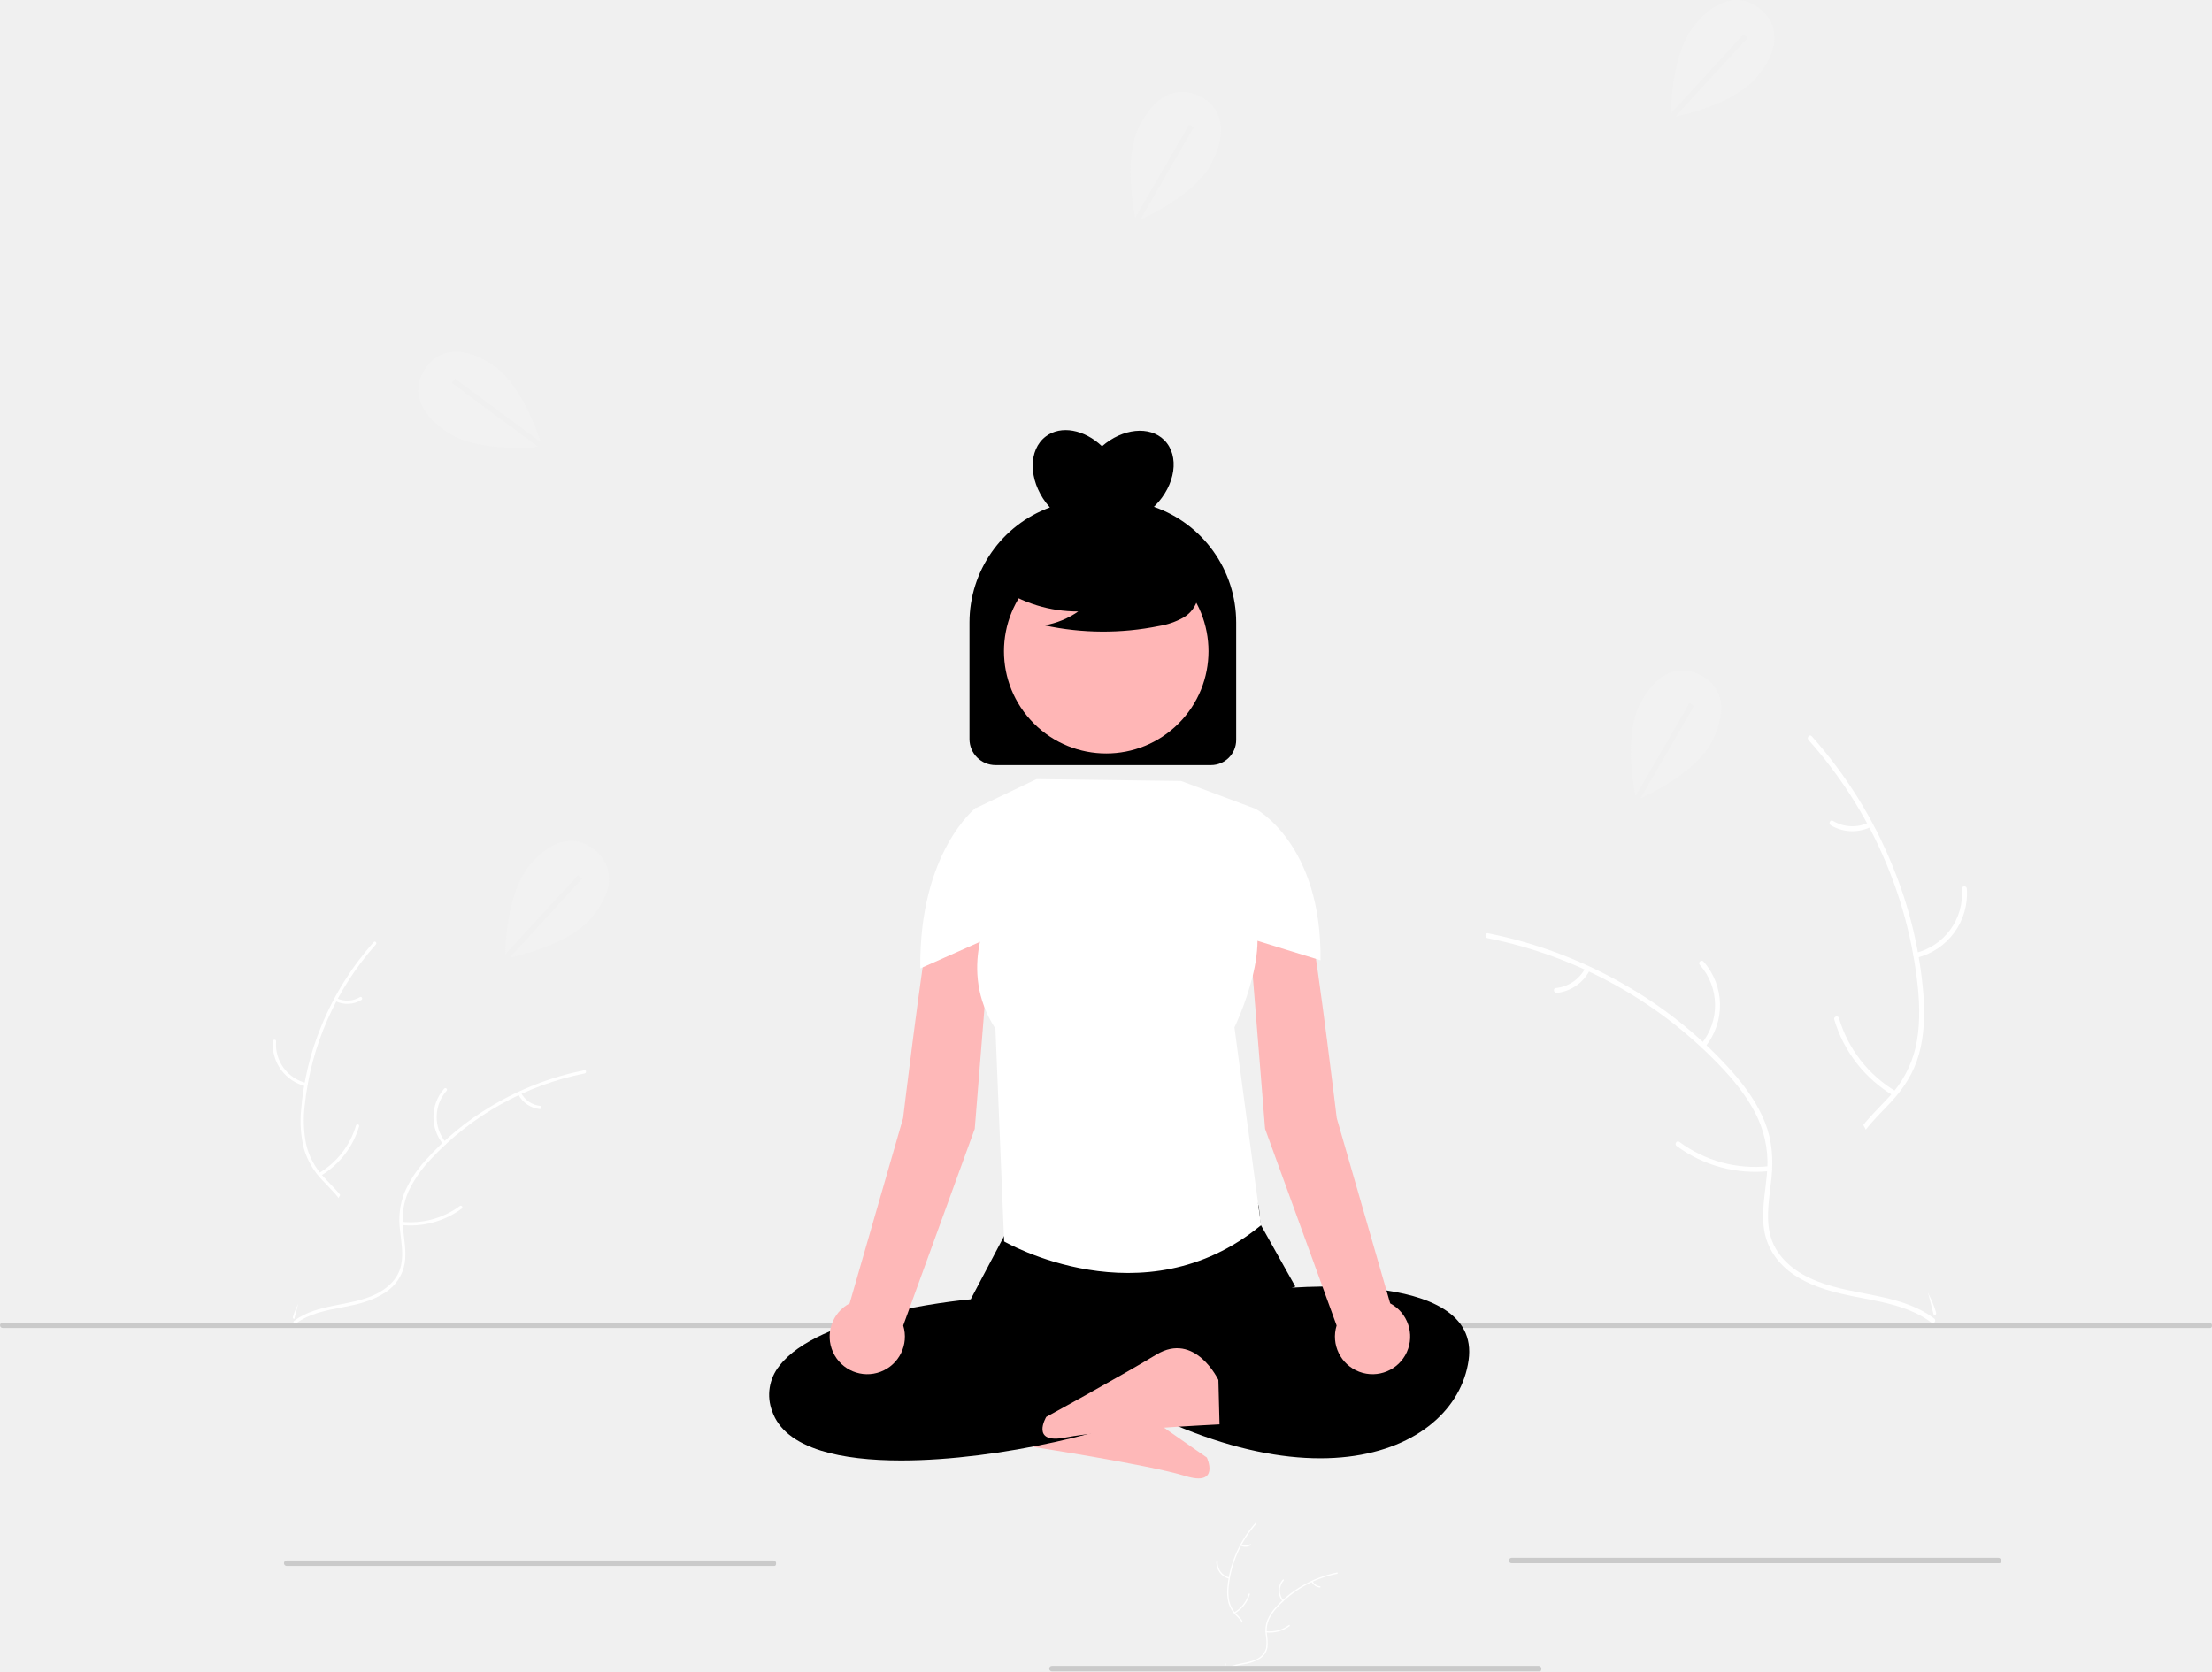
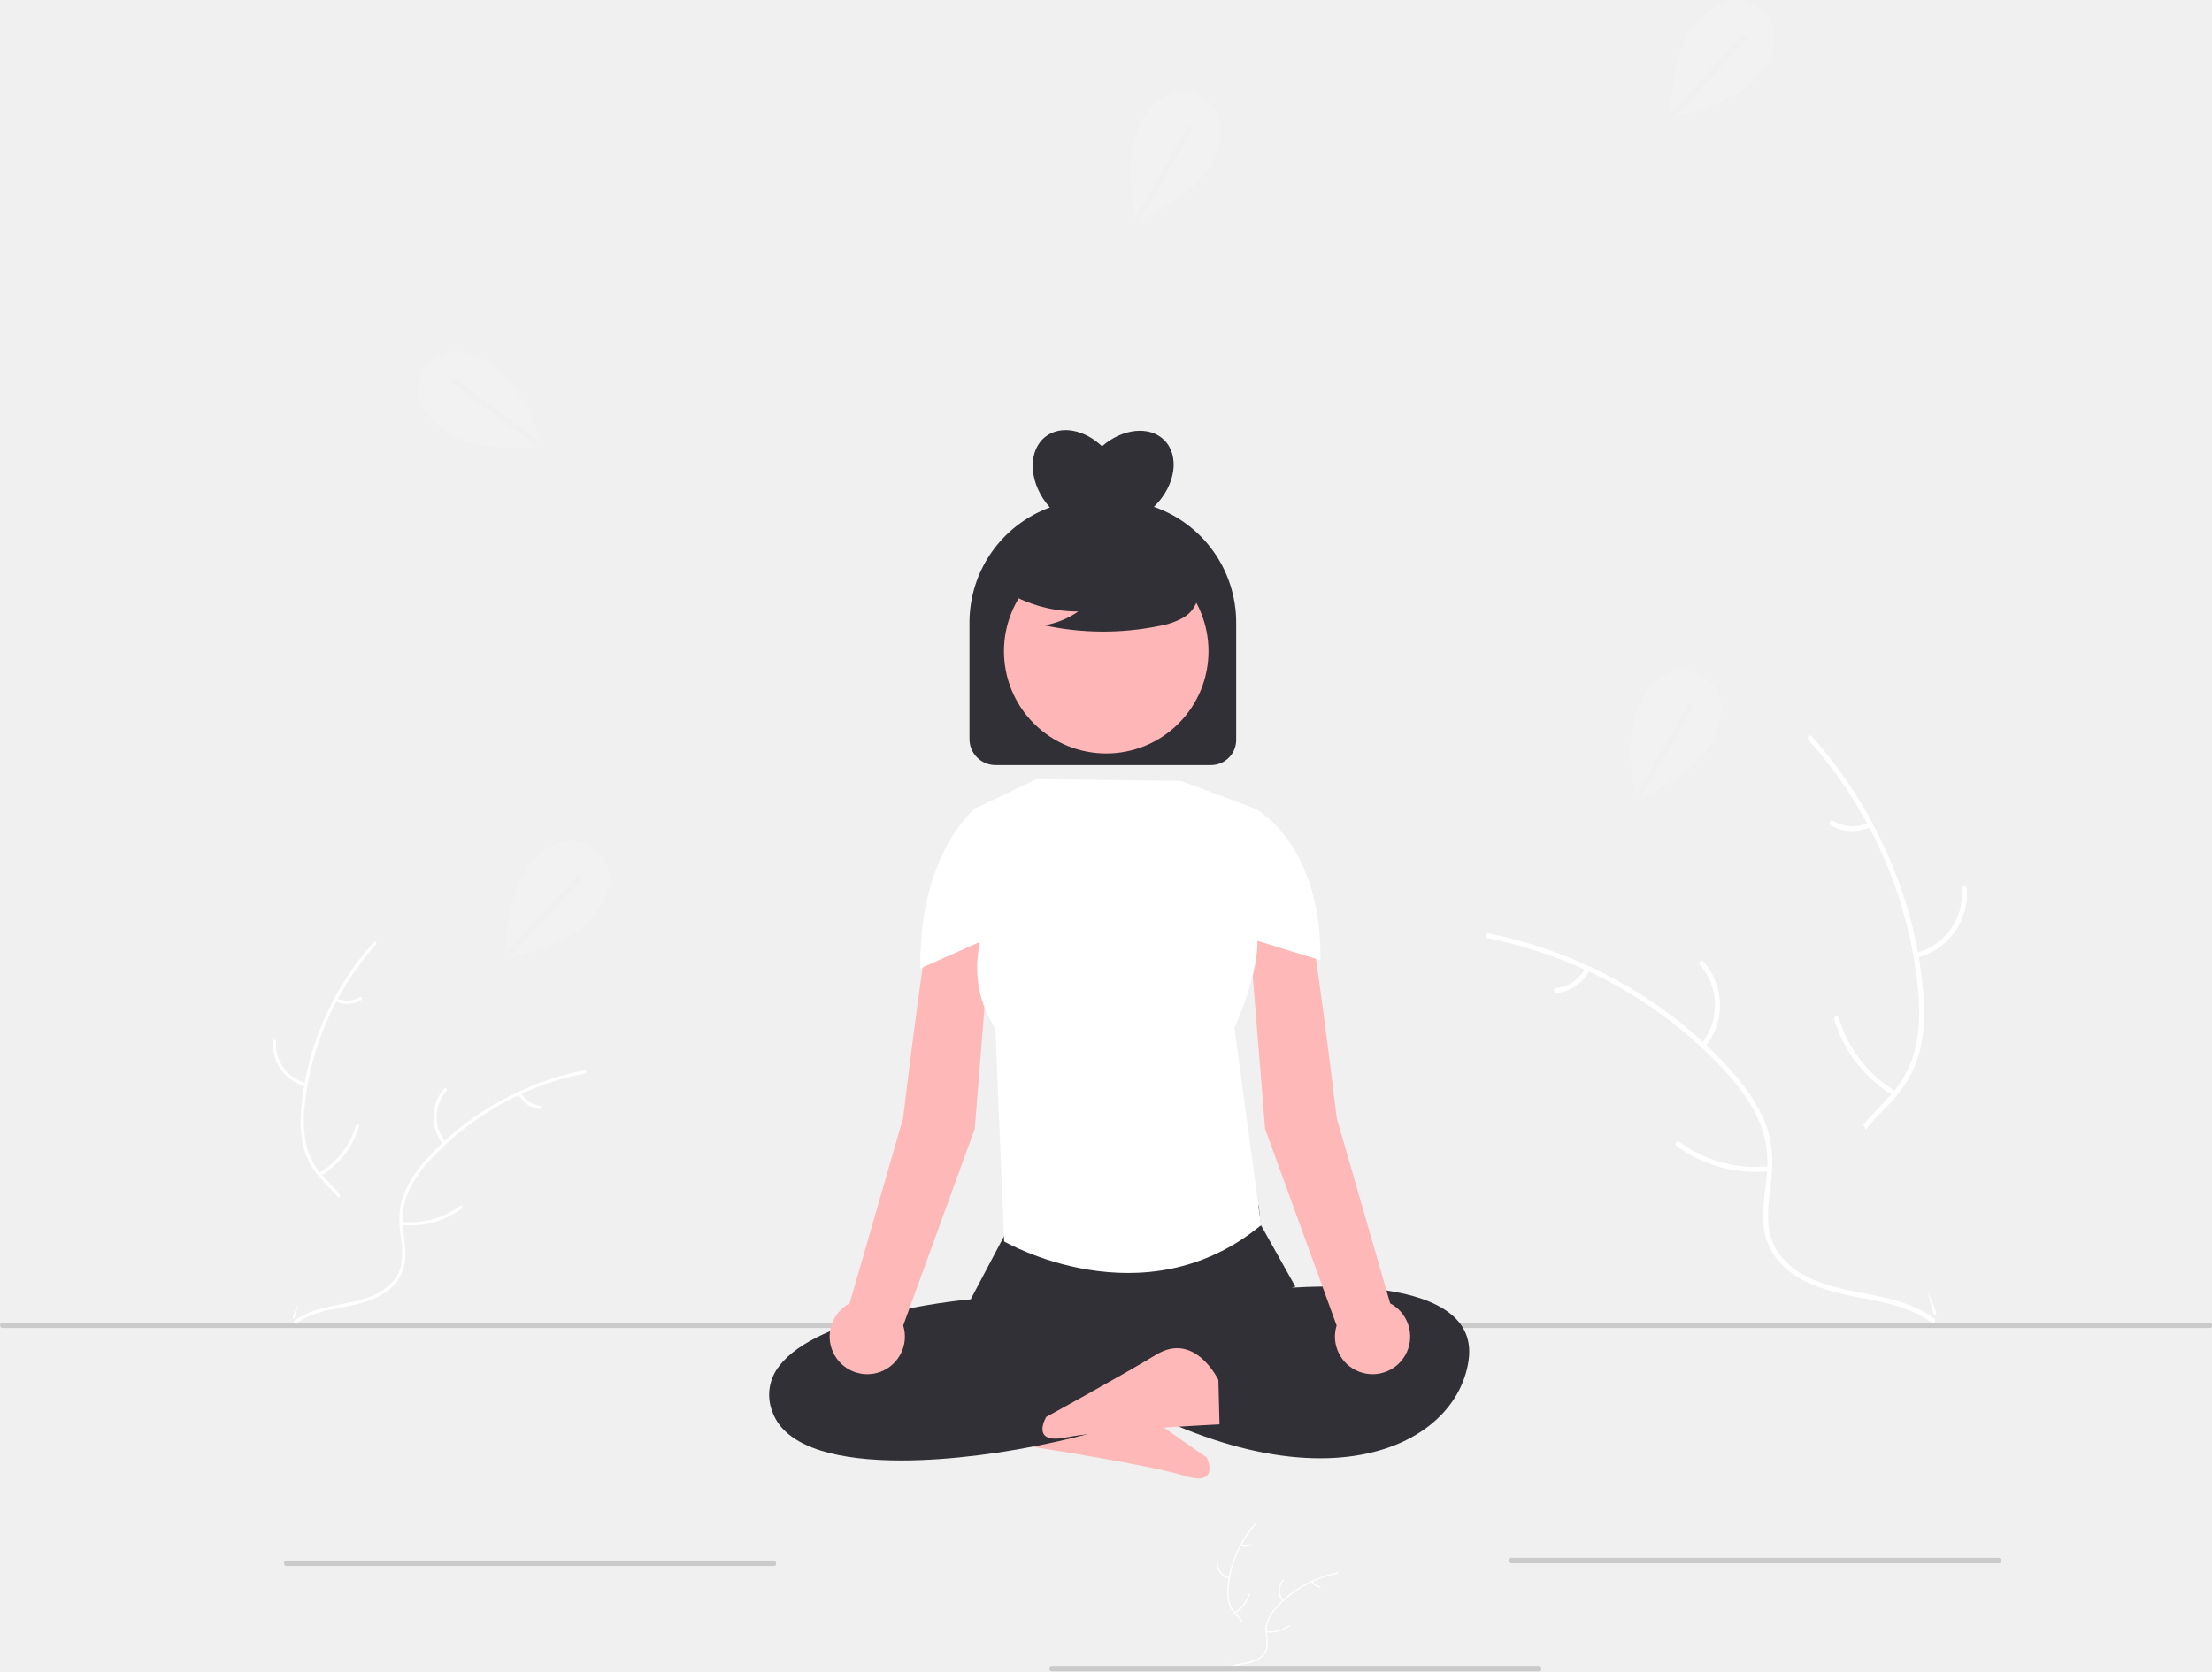
<svg xmlns="http://www.w3.org/2000/svg" data-name="Layer 1" width="818" height="618.165" viewBox="0 0 818 618.165">
  <path id="b901917b-4981-4312-adbf-d5b8f006e98e-779" data-name="Path 164" d="M575.403,659.853s10.411-17.081,23.777-6.982,38.12,27.139,38.12,27.139,5.07,10.899-8.052,6.805-55.96-10.682-55.96-10.682Z" transform="translate(-191 -140.9173)" fill="#feb8b8" />
  <path d="M284.453,551.378c3.318-26.678,19.851-52.964,45.294-61.646a123.863,123.863,0,0,0,.006,85.04c3.91,10.575,9.359,21.93,5.682,32.589-2.288,6.632-7.886,11.706-14.142,14.878-6.257,3.173-13.202,4.685-20.059,6.167l-1.35,1.116C288.998,604.942,281.135,578.056,284.453,551.378Z" transform="translate(-191 -140.9173)" fill="#f0f0f0" />
  <path d="M330,490.237a105.87,105.87,0,0,0-26.319,59.583,45.591,45.591,0,0,0,.519,14.275,26.149,26.149,0,0,0,6.503,12.128c2.931,3.221,6.303,6.175,8.4,10.052a16.011,16.011,0,0,1,.782,13.071c-1.852,5.311-5.501,9.64-9.218,13.749-4.126,4.563-8.484,9.236-10.238,15.285-.213.733-1.337.36-1.125-.371,3.051-10.524,13.268-16.502,18.14-25.981,2.273-4.423,3.228-9.558,1.096-14.227-1.864-4.083-5.338-7.133-8.334-10.368a27.903,27.903,0,0,1-6.801-11.622,42.148,42.148,0,0,1-1.066-14.203,102.712,102.712,0,0,1,7.502-31.213,107.747,107.747,0,0,1,19.374-31.048c.507-.567,1.287.325.784.889Z" transform="translate(-191 -140.9173)" fill="#fff" />
  <path d="M304,542.65a15.884,15.884,0,0,1-12.091-16.639c.06-.76,1.244-.702,1.184.059a14.708,14.708,0,0,0,11.279,15.455c.742.176.366,1.3-.371,1.125Z" transform="translate(-191 -140.9173)" fill="#fff" />
  <path d="M309.001,574.786a30.615,30.615,0,0,0,13.671-17.632c.215-.732,1.34-.36,1.125.371a31.844,31.844,0,0,1-14.264,18.319c-.657.39-1.186-.671-.533-1.058Z" transform="translate(-191 -140.9173)" fill="#fff" />
  <path d="M315.581,510.14a8.991,8.991,0,0,0,8.52-.433c.652-.398,1.18.663.533,1.058a10.075,10.075,0,0,1-9.425.499.612.612,0,0,1-.377-.748.595.595,0,0,1,.748-.377Z" transform="translate(-191 -140.9173)" fill="#fff" />
  <path d="M407.301,537.383c-.4.26-.8.52-1.2.79a118.407,118.407,0,0,0-15.14,11.82c-.37.33-.74.67-1.1,1.01a124.827,124.827,0,0,0-27.11,37.11,121.222,121.222,0,0,0-6.64,17.18c-2.45,8.13-4.46,17.14-9.31,23.79a20.796,20.796,0,0,1-1.62,2H301.351c-.1-.05-.2-.09-.3-.14l-1.75.08c.07-.31.15-.63.22-.94.04-.18.09-.36.13-.54.03-.12.06-.24.08-.35.01-.04.02-.08.03-.11.02-.11.05-.21.07-.31q.66-2.685,1.36-5.37c0-.01,0-.01.01-.02,3.59-13.63,8.35-27.08,15-39.38.2-.37.4-.75.62-1.12a115.673,115.673,0,0,1,10.39-15.76,102.262,102.262,0,0,1,6.81-7.79,85.037,85.037,0,0,1,21.28-15.94c15.72-8.3,33.92-11.48,50.72-6.41C406.451,537.113,406.871,537.243,407.301,537.383Z" transform="translate(-191 -140.9173)" fill="#f0f0f0" />
  <path d="M407.202,537.939a105.87,105.87,0,0,0-56.888,31.728,45.591,45.591,0,0,0-8.181,11.71,26.148,26.148,0,0,0-2.109,13.599c.401,4.336,1.314,8.725.655,13.084a16.011,16.011,0,0,1-7.245,10.907c-4.676,3.126-10.197,4.385-15.638,5.429-6.042,1.159-12.335,2.267-17.377,6.04-.611.457-1.285-.517-.675-.974,8.773-6.566,20.529-5.188,30.126-9.823,4.478-2.163,8.332-5.688,9.441-10.699.97-4.382.033-8.909-.412-13.296a27.903,27.903,0,0,1,1.567-13.374,42.148,42.148,0,0,1,7.7-11.981,102.713,102.713,0,0,1,24.782-20.406,107.747,107.747,0,0,1,34.163-13.126c.746-.148.832,1.035.091,1.182Z" transform="translate(-191 -140.9173)" fill="#fff" />
  <path d="M354.886,564.134a15.884,15.884,0,0,1,.364-20.565c.506-.57,1.416.189.91.76a14.708,14.708,0,0,0-.299,19.13c.486.587-.491,1.259-.974.675Z" transform="translate(-191 -140.9173)" fill="#fff" />
  <path d="M339.532,592.805a30.615,30.615,0,0,0,21.531-5.847c.613-.455,1.286.519.675.974a31.844,31.844,0,0,1-22.418,6.039c-.759-.084-.543-1.25.212-1.166Z" transform="translate(-191 -140.9173)" fill="#fff" />
  <path d="M383.706,545.15a8.991,8.991,0,0,0,7.064,4.785c.76.075.543,1.24-.212,1.166a10.075,10.075,0,0,1-7.826-5.276.612.612,0,0,1,.15-.824.595.595,0,0,1,.824.15Z" transform="translate(-191 -140.9173)" fill="#fff" />
  <path d="M637.945,728.193c1.286-10.339,7.693-20.526,17.554-23.891a48.004,48.004,0,0,0,.002,32.958c1.515,4.098,3.627,8.499,2.202,12.63a10.731,10.731,0,0,1-5.481,5.766,31.87,31.87,0,0,1-7.774,2.39l-.523.433C639.707,748.952,636.66,738.532,637.945,728.193Z" transform="translate(-191 -140.9173)" fill="#f0f0f0" />
  <path d="M655.597,704.497a41.03,41.03,0,0,0-10.2,23.092,17.669,17.669,0,0,0,.201,5.532,10.134,10.134,0,0,0,2.52,4.7,20.975,20.975,0,0,1,3.255,3.896,6.205,6.205,0,0,1,.303,5.066,16.122,16.122,0,0,1-3.572,5.329c-1.599,1.768-3.288,3.58-3.968,5.924-.082.284-.518.14-.436-.144,1.183-4.079,5.142-6.395,7.03-10.069a6.284,6.284,0,0,0,.425-5.514,16.273,16.273,0,0,0-3.23-4.018,10.814,10.814,0,0,1-2.636-4.504,16.335,16.335,0,0,1-.413-5.504,39.807,39.807,0,0,1,2.907-12.097,41.757,41.757,0,0,1,7.509-12.033c.196-.22.499.126.304.344Z" transform="translate(-191 -140.9173)" fill="#fff" />
  <path d="M645.521,724.81a6.156,6.156,0,0,1-4.686-6.448c.023-.295.482-.272.459.023a5.7,5.7,0,0,0,4.371,5.989c.287.068.142.504-.144.436Z" transform="translate(-191 -140.9173)" fill="#fff" />
  <path d="M647.459,737.265a11.865,11.865,0,0,0,5.298-6.833c.083-.284.519-.139.436.144a12.341,12.341,0,0,1-5.528,7.099c-.255.151-.46-.26-.207-.41Z" transform="translate(-191 -140.9173)" fill="#fff" />
  <path d="M650.009,712.211a3.485,3.485,0,0,0,3.302-.168c.253-.154.457.257.207.41a3.905,3.905,0,0,1-3.653.194.237.237,0,0,1-.146-.29.231.231,0,0,1,.29-.146Z" transform="translate(-191 -140.9173)" fill="#fff" />
  <path d="M685.555,722.769c-.155.101-.31.202-.465.306a45.887,45.887,0,0,0-5.867,4.581c-.143.128-.287.26-.426.391a48.377,48.377,0,0,0-10.507,14.382,46.981,46.981,0,0,0-2.573,6.658c-.95,3.151-1.728,6.643-3.608,9.22a8.058,8.058,0,0,1-.628.775H644.494c-.039-.019-.077-.035-.116-.054l-.678.031c.027-.12.058-.244.085-.364.016-.07.035-.14.05-.209.012-.047.023-.093.031-.136.004-.015.008-.031.012-.043.008-.043.019-.081.027-.12q.256-1.041.527-2.081l.004-.008a69.078,69.078,0,0,1,5.813-15.262c.078-.143.155-.291.24-.434a44.829,44.829,0,0,1,4.027-6.108,39.63,39.63,0,0,1,2.639-3.019,32.956,32.956,0,0,1,8.247-6.178c6.092-3.217,13.146-4.449,19.657-2.484C685.226,722.664,685.389,722.715,685.555,722.769Z" transform="translate(-191 -140.9173)" fill="#f0f0f0" />
  <path d="M685.517,722.985a41.03,41.03,0,0,0-22.047,12.296,17.669,17.669,0,0,0-3.17,4.538,10.134,10.134,0,0,0-.818,5.27,20.974,20.974,0,0,1,.254,5.071,6.205,6.205,0,0,1-2.808,4.227,16.122,16.122,0,0,1-6.06,2.104c-2.341.449-4.781.878-6.735,2.341-.237.177-.498-.201-.261-.377,3.4-2.545,7.956-2.011,11.675-3.807a6.284,6.284,0,0,0,3.659-4.147,16.272,16.272,0,0,0-.16-5.153,10.814,10.814,0,0,1,.607-5.183,16.335,16.335,0,0,1,2.984-4.643,39.806,39.806,0,0,1,9.604-7.908,41.758,41.758,0,0,1,13.24-5.087c.289-.057.323.401.035.458Z" transform="translate(-191 -140.9173)" fill="#fff" />
  <path d="M665.242,733.137a6.156,6.156,0,0,1,.141-7.97c.196-.221.549.073.352.294a5.7,5.7,0,0,0-.116,7.414c.188.228-.19.488-.377.261Z" transform="translate(-191 -140.9173)" fill="#fff" />
  <path d="M659.291,744.248a11.865,11.865,0,0,0,8.345-2.266c.237-.176.499.201.261.377a12.341,12.341,0,0,1-8.688,2.34c-.294-.033-.211-.484.082-.452Z" transform="translate(-191 -140.9173)" fill="#fff" />
  <path d="M676.411,725.779a3.484,3.484,0,0,0,2.737,1.854c.295.029.211.481-.082.452a3.905,3.905,0,0,1-3.033-2.045.237.237,0,0,1,.058-.319.231.231,0,0,1,.319.058Z" transform="translate(-191 -140.9173)" fill="#fff" />
  <path d="M929.788,508.573c-5.099-41.006-30.512-81.408-69.619-94.752a190.384,190.384,0,0,1-.009,130.711c-6.009,16.255-14.385,33.708-8.733,50.091,3.517,10.194,12.121,17.992,21.738,22.869,9.618,4.876,20.291,7.201,30.831,9.478l2.074,1.716C922.802,590.903,934.888,549.578,929.788,508.573Z" transform="translate(-191 -140.9173)" fill="#f0f0f0" />
  <path d="M859.781,414.596a162.727,162.727,0,0,1,40.454,91.583c.711,7.293.797,14.753-.797,21.942a40.192,40.192,0,0,1-9.996,18.642c-4.505,4.95-9.687,9.492-12.911,15.451-3.398,6.281-3.529,13.418-1.202,20.09,2.846,8.163,8.456,14.817,14.168,21.134,6.342,7.013,13.041,14.197,15.736,23.494.327,1.127,2.056.554,1.729-.571-4.69-16.176-20.393-25.364-27.881-39.934-3.494-6.798-4.961-14.691-1.685-21.867,2.865-6.275,8.204-10.963,12.809-15.936,4.836-5.221,8.543-10.95,10.453-17.863,1.954-7.072,2.159-14.551,1.638-21.83a157.874,157.874,0,0,0-11.53-47.977A165.612,165.612,0,0,0,860.986,413.23c-.779-.872-1.979.5-1.205,1.366Z" transform="translate(-191 -140.9173)" fill="#fff" />
  <path d="M899.744,495.157a24.414,24.414,0,0,0,18.584-25.575c-.093-1.168-1.912-1.079-1.819.091a22.607,22.607,0,0,1-17.336,23.755c-1.14.271-.563,1.999.571,1.729Z" transform="translate(-191 -140.9173)" fill="#fff" />
  <path d="M892.056,544.553a47.056,47.056,0,0,1-21.014-27.101c-.331-1.125-2.06-.553-1.729.571a48.946,48.946,0,0,0,21.924,28.157c1.01.599,1.823-1.031.819-1.627Z" transform="translate(-191 -140.9173)" fill="#fff" />
  <path d="M881.943,445.189a13.82,13.82,0,0,1-13.096-.665c-1.002-.612-1.814,1.019-.819,1.627a15.486,15.486,0,0,0,14.486.768.941.941,0,0,0,.579-1.15.915.915,0,0,0-1.15-.579Z" transform="translate(-191 -140.9173)" fill="#fff" />
  <path d="M740.966,487.061c.615.4,1.229.799,1.845,1.214a181.996,181.996,0,0,1,23.27,18.168c.569.507,1.138,1.03,1.691,1.552a191.865,191.865,0,0,1,41.669,57.04,186.325,186.325,0,0,1,10.206,26.406c3.766,12.496,6.855,26.345,14.31,36.566a31.965,31.965,0,0,0,2.49,3.074h67.369c.153-.077.307-.138.461-.215l2.69.123c-.108-.476-.23-.968-.338-1.445-.062-.277-.138-.553-.2-.83-.046-.184-.092-.369-.123-.538-.015-.061-.031-.123-.046-.169-.031-.169-.077-.323-.108-.476q-1.014-4.127-2.09-8.254c0-.015,0-.015-.015-.031-5.519-20.95-12.834-41.623-23.056-60.529-.308-.569-.615-1.153-.953-1.721a177.797,177.797,0,0,0-15.97-24.224,157.181,157.181,0,0,0-10.467-11.974,130.705,130.705,0,0,0-32.708-24.501c-24.163-12.757-52.137-17.645-77.959-9.852C742.272,486.646,741.626,486.846,740.966,487.061Z" transform="translate(-191 -140.9173)" fill="#f0f0f0" />
  <path d="M741.117,487.916a162.727,162.727,0,0,1,87.439,48.768c4.958,5.395,9.519,11.3,12.574,17.999a40.192,40.192,0,0,1,3.242,20.903c-.617,6.665-2.02,13.411-1.006,20.11,1.069,7.061,5.261,12.838,11.136,16.765,7.187,4.804,15.673,6.74,24.036,8.344,9.286,1.781,18.96,3.484,26.71,9.285.939.703,1.975-.795,1.037-1.497-13.484-10.092-31.554-7.974-46.304-15.098-6.883-3.324-12.806-8.743-14.511-16.445-1.491-6.735-.05-13.693.633-20.436.717-7.08.228-13.887-2.409-20.556-2.698-6.823-7.037-12.918-11.836-18.416a157.874,157.874,0,0,0-38.091-31.365,165.612,165.612,0,0,0-52.509-20.175c-1.147-.227-1.279,1.59-.14,1.816Z" transform="translate(-191 -140.9173)" fill="#fff" />
  <path d="M821.529,528.179a24.414,24.414,0,0,0-.559-31.609c-.777-.877-2.176.29-1.398,1.168a22.607,22.607,0,0,1,.46,29.404c-.747.903.754,1.935,1.497,1.037Z" transform="translate(-191 -140.9173)" fill="#fff" />
  <path d="M845.13,572.248a47.056,47.056,0,0,1-33.095-8.987c-.942-.699-1.977.798-1.037,1.497a48.946,48.946,0,0,0,34.457,9.282c1.167-.13.835-1.921-.325-1.792Z" transform="translate(-191 -140.9173)" fill="#fff" />
  <path d="M777.231,499a13.82,13.82,0,0,1-10.857,7.354c-1.168.115-.835,1.906.325,1.792a15.486,15.486,0,0,0,12.029-8.109.941.941,0,0,0-.23-1.267.915.915,0,0,0-1.267.23Z" transform="translate(-191 -140.9173)" fill="#fff" />
  <path d="M1008.327,632.083H192a1,1,0,0,1,0-2h816a1,1,0,0,1,1,1C1009,631.635,1008.879,632.083,1008.327,632.083Z" transform="translate(-191 -140.9173)" fill="#cacaca" />
  <path d="M477.327,720.083H297a1,1,0,0,1,0-2H477a1,1,0,0,1,1,1C478,719.635,477.879,720.083,477.327,720.083Z" transform="translate(-191 -140.9173)" fill="#cacaca" />
  <path d="M760.327,759.083H580a1,1,0,0,1,0-2H760a1,1,0,0,1,1,1C761,758.635,760.879,759.083,760.327,759.083Z" transform="translate(-191 -140.9173)" fill="#cacaca" />
  <path d="M930.327,719.083H750a1,1,0,0,1,0-2H930a1,1,0,0,1,1,1C931,718.635,930.879,719.083,930.327,719.083Z" transform="translate(-191 -140.9173)" fill="#cacaca" />
-   <path id="ea820f77-130a-433d-b966-41522e2706cd-780" data-name="Path 161" d="M524.258,681.083c-11.202,0-21.457-1.073-29.605-3.611-9.685-3.016-15.766-7.893-18.077-14.506a17.079,17.079,0,0,1,2.677-16.933c14.327-18.669,64.046-23.935,70.717-24.557l13.534-25.627c.866-6.115-3.231-10.744,3.847-10.859l83.735-1.137c6.952-.146,4.979,4.159,6.169,10.121l12.758,22.774-54.906,23.173,8.301,20.228-.542.315C606.798,669.786,560.585,681.081,524.258,681.083Z" transform="translate(-191 -140.9173)" fill="#000000" />
-   <path id="e2cf09bf-0dcf-4d32-bd8b-d83345e69099-781" data-name="Path 162" d="M662.413,617.72s76.68-8.775,71.679,26.326-63.345,59.964-151.694,0l10.002-17.55s32.923-1.638,52.926-10.413Z" transform="translate(-191 -140.9173)" fill="#000000" />
+   <path id="ea820f77-130a-433d-b966-41522e2706cd-780" data-name="Path 161" d="M524.258,681.083c-11.202,0-21.457-1.073-29.605-3.611-9.685-3.016-15.766-7.893-18.077-14.506a17.079,17.079,0,0,1,2.677-16.933c14.327-18.669,64.046-23.935,70.717-24.557l13.534-25.627c.866-6.115-3.231-10.744,3.847-10.859l83.735-1.137c6.952-.146,4.979,4.159,6.169,10.121l12.758,22.774-54.906,23.173,8.301,20.228-.542.315C606.798,669.786,560.585,681.081,524.258,681.083Z" transform="translate(-191 -140.9173)" fill="#303036" />
+   <path id="e2cf09bf-0dcf-4d32-bd8b-d83345e69099-781" data-name="Path 162" d="M662.413,617.72s76.68-8.775,71.679,26.326-63.345,59.964-151.694,0l10.002-17.55s32.923-1.638,52.926-10.413Z" transform="translate(-191 -140.9173)" fill="#303036" />
  <path id="e394c6e3-5a9b-4b6a-ab2c-d395b6ec401d-782" data-name="Path 166" d="M553.854,458.7s-14.574-2.65-18.549,19.874-10.342,75.876-10.342,75.876l-19.769,68.534a13.912,13.912,0,1,0,19.815,8.184l26.452-72.738,5.042-62.627V462.988A4.794,4.794,0,0,0,553.854,458.7Z" transform="translate(-191 -140.9173)" fill="#feb8b8" />
  <path id="bce87157-538b-4a9f-a71d-b40a66ba2871-783" data-name="Path 166" d="M656.438,458.7s14.574-2.65,18.549,19.874,10.342,75.876,10.342,75.876l19.769,68.534a13.912,13.912,0,1,1-19.815,8.184L658.83,558.43,653.788,495.803V462.988A4.794,4.794,0,0,1,656.438,458.7Z" transform="translate(-191 -140.9173)" fill="#feb8b8" />
  <path d="M655.327,440.083l-27.567-10.31-53.433-.69-23,11,6.46,37.126s-13.043,22.085,1.318,44.172l3.222,78.702s51.516,29.873,95-6L647.499,520.909s16.439-33.95,3.697-46.563Z" transform="translate(-191 -140.9173)" fill="#ffffff" />
  <path d="M644.099,451.62l11.228-11.537s24.505,12.889,24,56l-30.911-9.527Z" transform="translate(-191 -140.9173)" fill="#ffffff" />
  <path d="M563.8,451.62l-11.929-11.929s-21.049,16.282-20.544,59.392l28.157-12.527Z" transform="translate(-191 -140.9173)" fill="#ffffff" />
  <path id="fa495a93-2d48-4158-a295-a9de2db8cd68-784" data-name="Path 163" d="M641.564,651.325s-8.586-18.067-22.927-9.406-40.725,23.046-40.725,23.046-6.171,10.316,7.304,7.602,56.765-4.83,56.765-4.83Z" transform="translate(-191 -140.9173)" fill="#feb8b8" />
-   <path d="M617.708,328.366c.121-.117.248-.221.368-.341,7.673-7.673,9.228-18.559,3.473-24.314-5.438-5.439-15.456-4.341-23.017,2.271-6.483-6.172-15.176-7.893-20.803-3.632-6.488,4.913-6.438,15.91.113,24.561.449.592.919,1.152,1.403,1.691A45.307,45.307,0,0,0,549.512,371.149v43.12a9.629,9.629,0,0,0,9.629,9.628h79.696a9.305,9.305,0,0,0,9.305-9.305V371.149A45.299,45.299,0,0,0,617.708,328.366Z" transform="translate(-191 -140.9173)" fill="#000000" />
+   <path d="M617.708,328.366c.121-.117.248-.221.368-.341,7.673-7.673,9.228-18.559,3.473-24.314-5.438-5.439-15.456-4.341-23.017,2.271-6.483-6.172-15.176-7.893-20.803-3.632-6.488,4.913-6.438,15.91.113,24.561.449.592.919,1.152,1.403,1.691A45.307,45.307,0,0,0,549.512,371.149v43.12a9.629,9.629,0,0,0,9.629,9.628h79.696a9.305,9.305,0,0,0,9.305-9.305V371.149A45.299,45.299,0,0,0,617.708,328.366Z" transform="translate(-191 -140.9173)" fill="#303036" />
  <circle cx="600.086" cy="381.778" r="37.818" transform="translate(-285.1968 395.2275) rotate(-45)" fill="#ffb6b6" />
-   <path d="M560.348,357.991a51.435,51.435,0,0,0,29.395,9.084,31.52,31.52,0,0,1-12.493,5.14,103.716,103.716,0,0,0,42.365.238,27.419,27.419,0,0,0,8.869-3.046,11.224,11.224,0,0,0,5.474-7.321c.929-5.31-3.208-10.134-7.508-13.385a55.381,55.381,0,0,0-46.538-9.3c-5.199,1.344-10.406,3.614-13.783,7.789s-4.377,10.611-1.16,14.91Z" transform="translate(-191 -140.9173)" fill="#000000" />
+   <path d="M560.348,357.991a51.435,51.435,0,0,0,29.395,9.084,31.52,31.52,0,0,1-12.493,5.14,103.716,103.716,0,0,0,42.365.238,27.419,27.419,0,0,0,8.869-3.046,11.224,11.224,0,0,0,5.474-7.321c.929-5.31-3.208-10.134-7.508-13.385a55.381,55.381,0,0,0-46.538-9.3c-5.199,1.344-10.406,3.614-13.783,7.789s-4.377,10.611-1.16,14.91Z" transform="translate(-191 -140.9173)" fill="#303036" />
  <polygon points="200.519 165.172 200.519 165.172 200.519 165.172 200.519 165.172" fill="#f2f2f2" />
  <path d="M358.07,282.524l1.192-1.607,31.749,23.55c-1.725-5.259-7.833-21.929-17.844-28.58-11.96-7.946-20.375-5.474-24.959,1.426s-3.603,15.615,8.357,23.562c10.138,6.736,28.199,5.799,33.468,5.358Z" transform="translate(-191 -140.9173)" fill="#f2f2f2" />
  <polygon points="617.85 43.489 617.85 43.489 617.85 43.489 617.85 43.489" fill="#f2f2f2" />
  <path d="M835.767,153.589l1.474,1.352-26.724,29.127c5.41-1.169,22.624-5.509,30.281-14.774,9.147-11.069,7.564-19.695,1.178-24.972s-15.156-5.207-24.303,5.862c-7.754,9.383-8.701,27.443-8.81,32.729Z" transform="translate(-191 -140.9173)" fill="#f2f2f2" />
  <polygon points="186.85 354.489 186.85 354.489 186.85 354.489 186.85 354.489" fill="#f2f2f2" />
  <path d="M404.767,464.589l1.474,1.352-26.724,29.127c5.41-1.169,22.624-5.509,30.281-14.774,9.147-11.069,7.564-19.695,1.178-24.972s-15.156-5.207-24.303,5.862c-7.754,9.383-8.701,27.443-8.81,32.729Z" transform="translate(-191 -140.9173)" fill="#f2f2f2" />
  <polygon points="420.124 81.956 420.124 81.956 420.124 81.956 420.124 81.956" fill="#f2f2f2" />
  <path d="M630.744,186.967l1.731,1.002-19.798,34.215c5.029-2.311,20.899-10.269,26.372-20.97,6.539-12.784,3.128-20.864-4.247-24.637s-15.923-1.809-22.462,10.976c-5.543,10.837-2.564,28.675-1.528,33.86Z" transform="translate(-191 -140.9173)" fill="#f2f2f2" />
  <polygon points="605.124 295.956 605.124 295.956 605.124 295.956 605.124 295.956" fill="#f2f2f2" />
  <path d="M815.744,400.967l1.731,1.002-19.798,34.215c5.029-2.311,20.899-10.269,26.372-20.97,6.539-12.784,3.128-20.864-4.247-24.637s-15.923-1.809-22.462,10.976c-5.543,10.837-2.564,28.675-1.528,33.86Z" transform="translate(-191 -140.9173)" fill="#f2f2f2" />
</svg>
